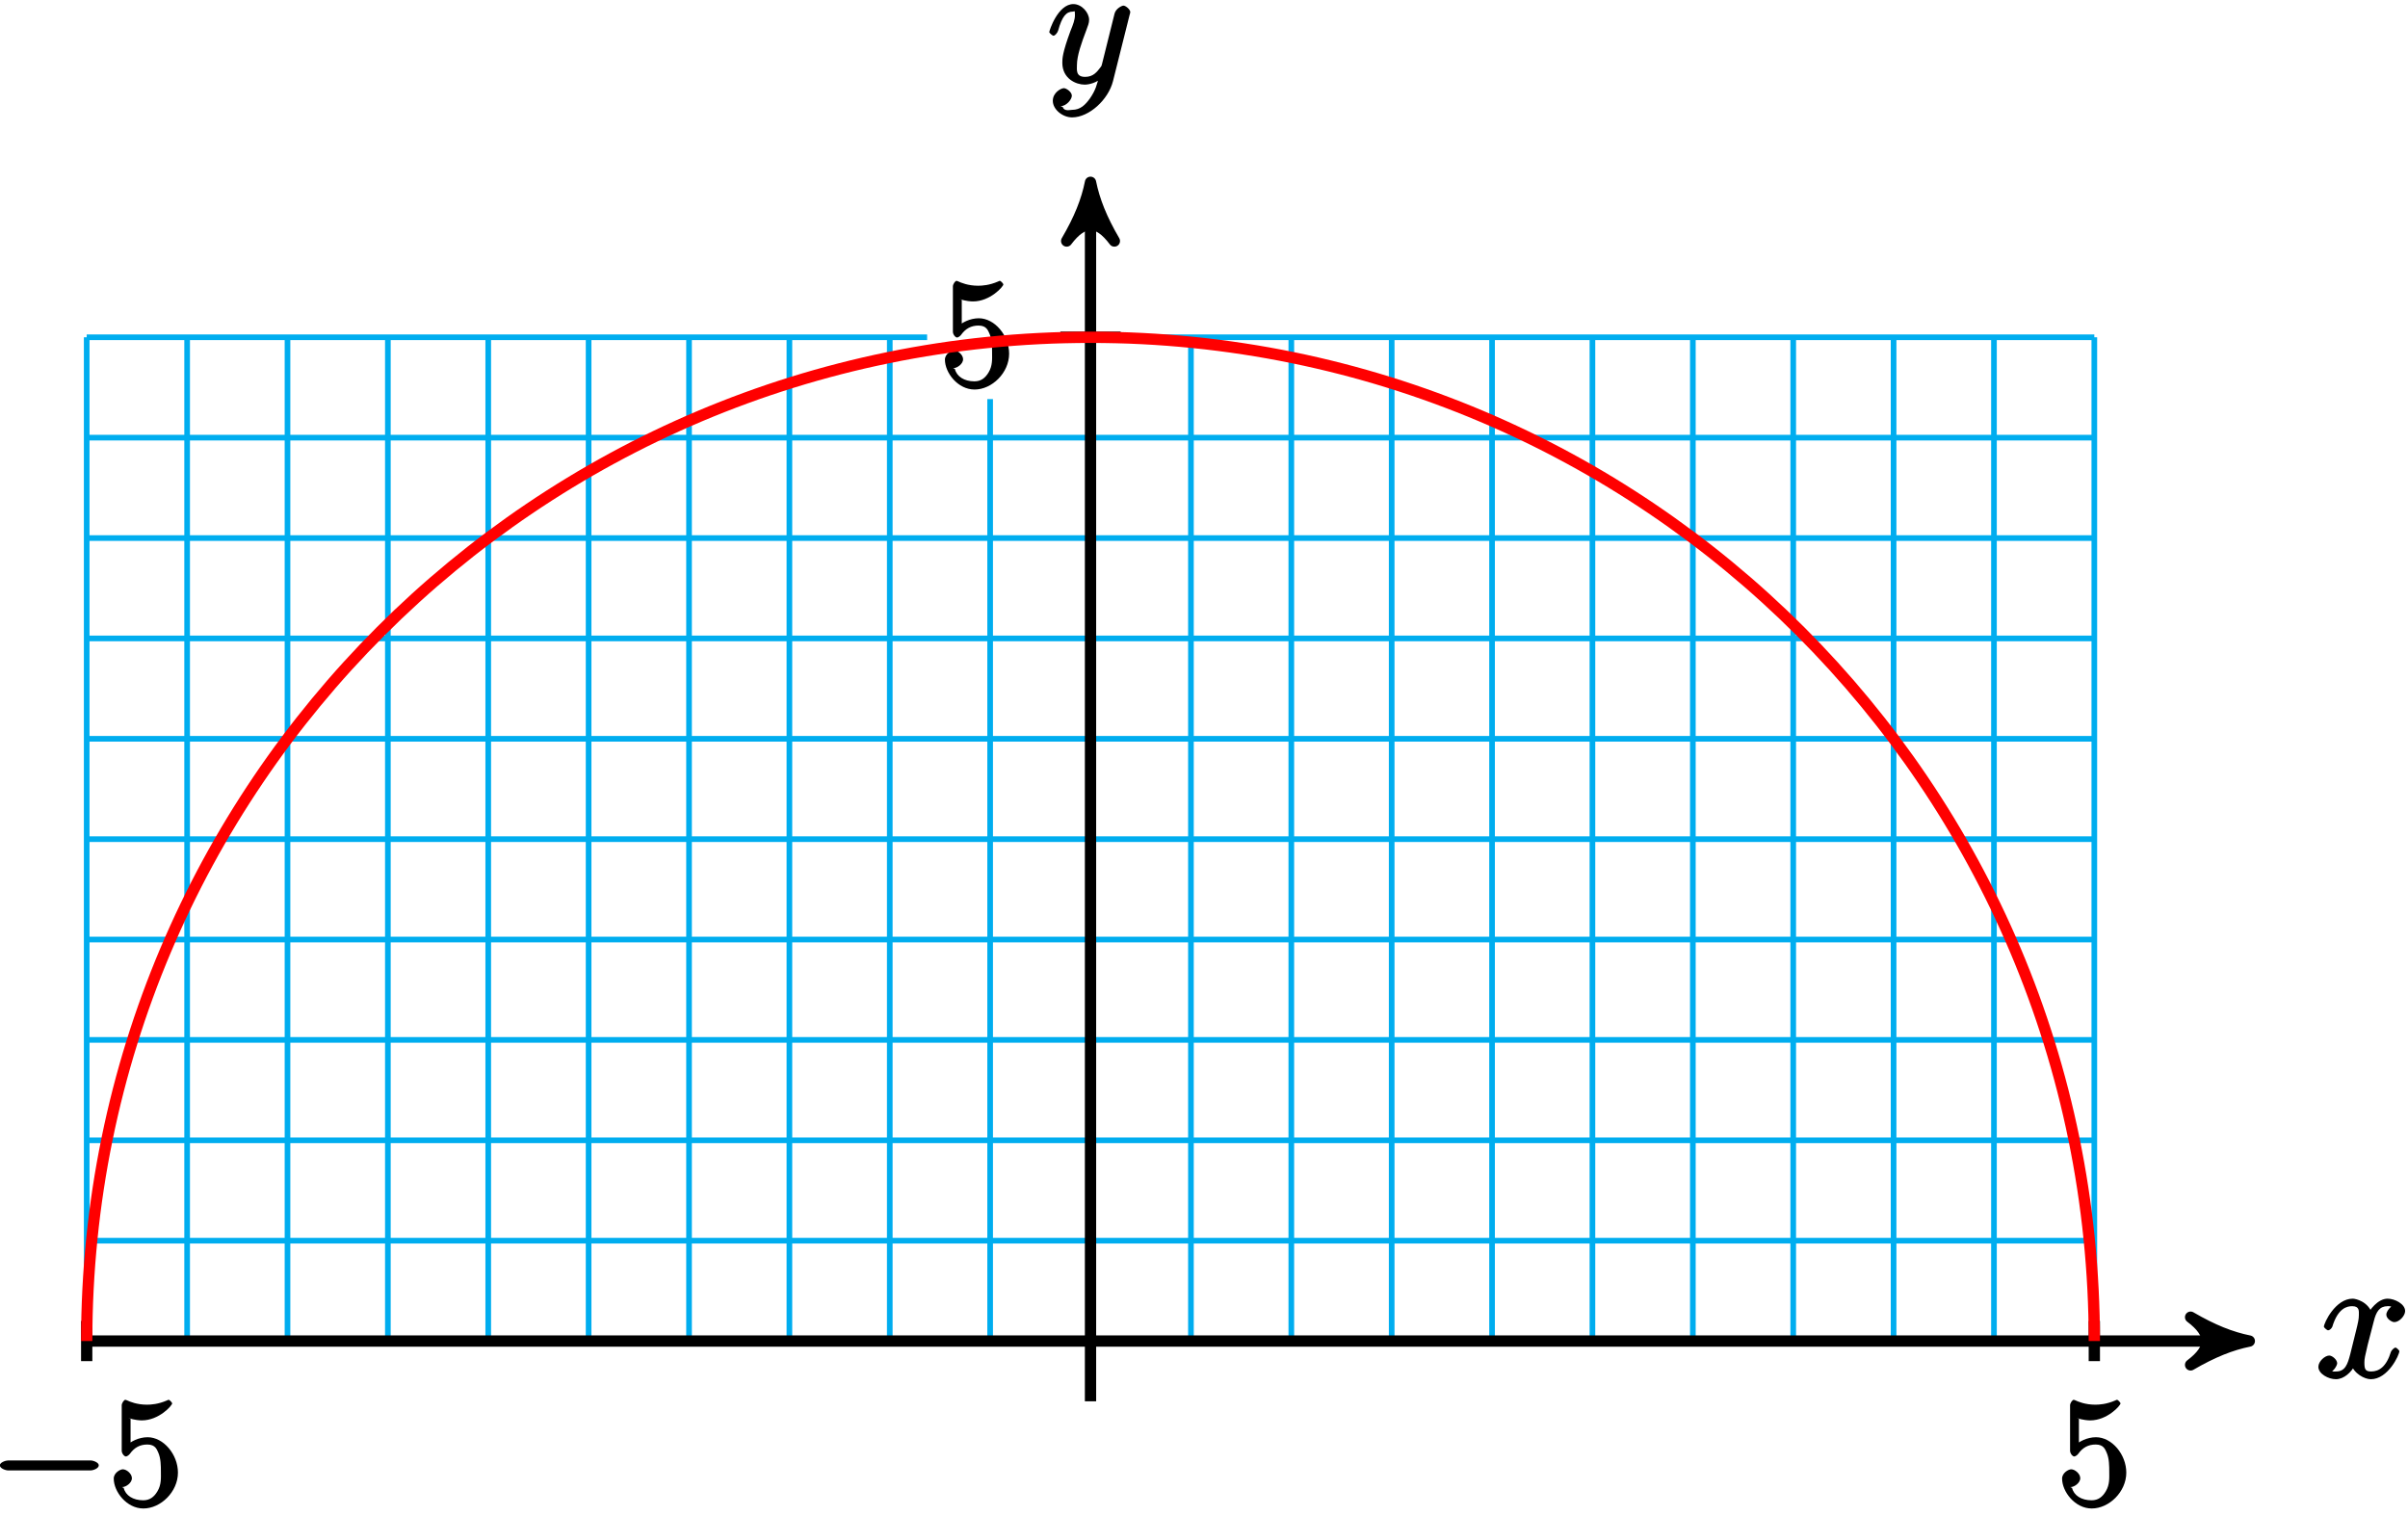
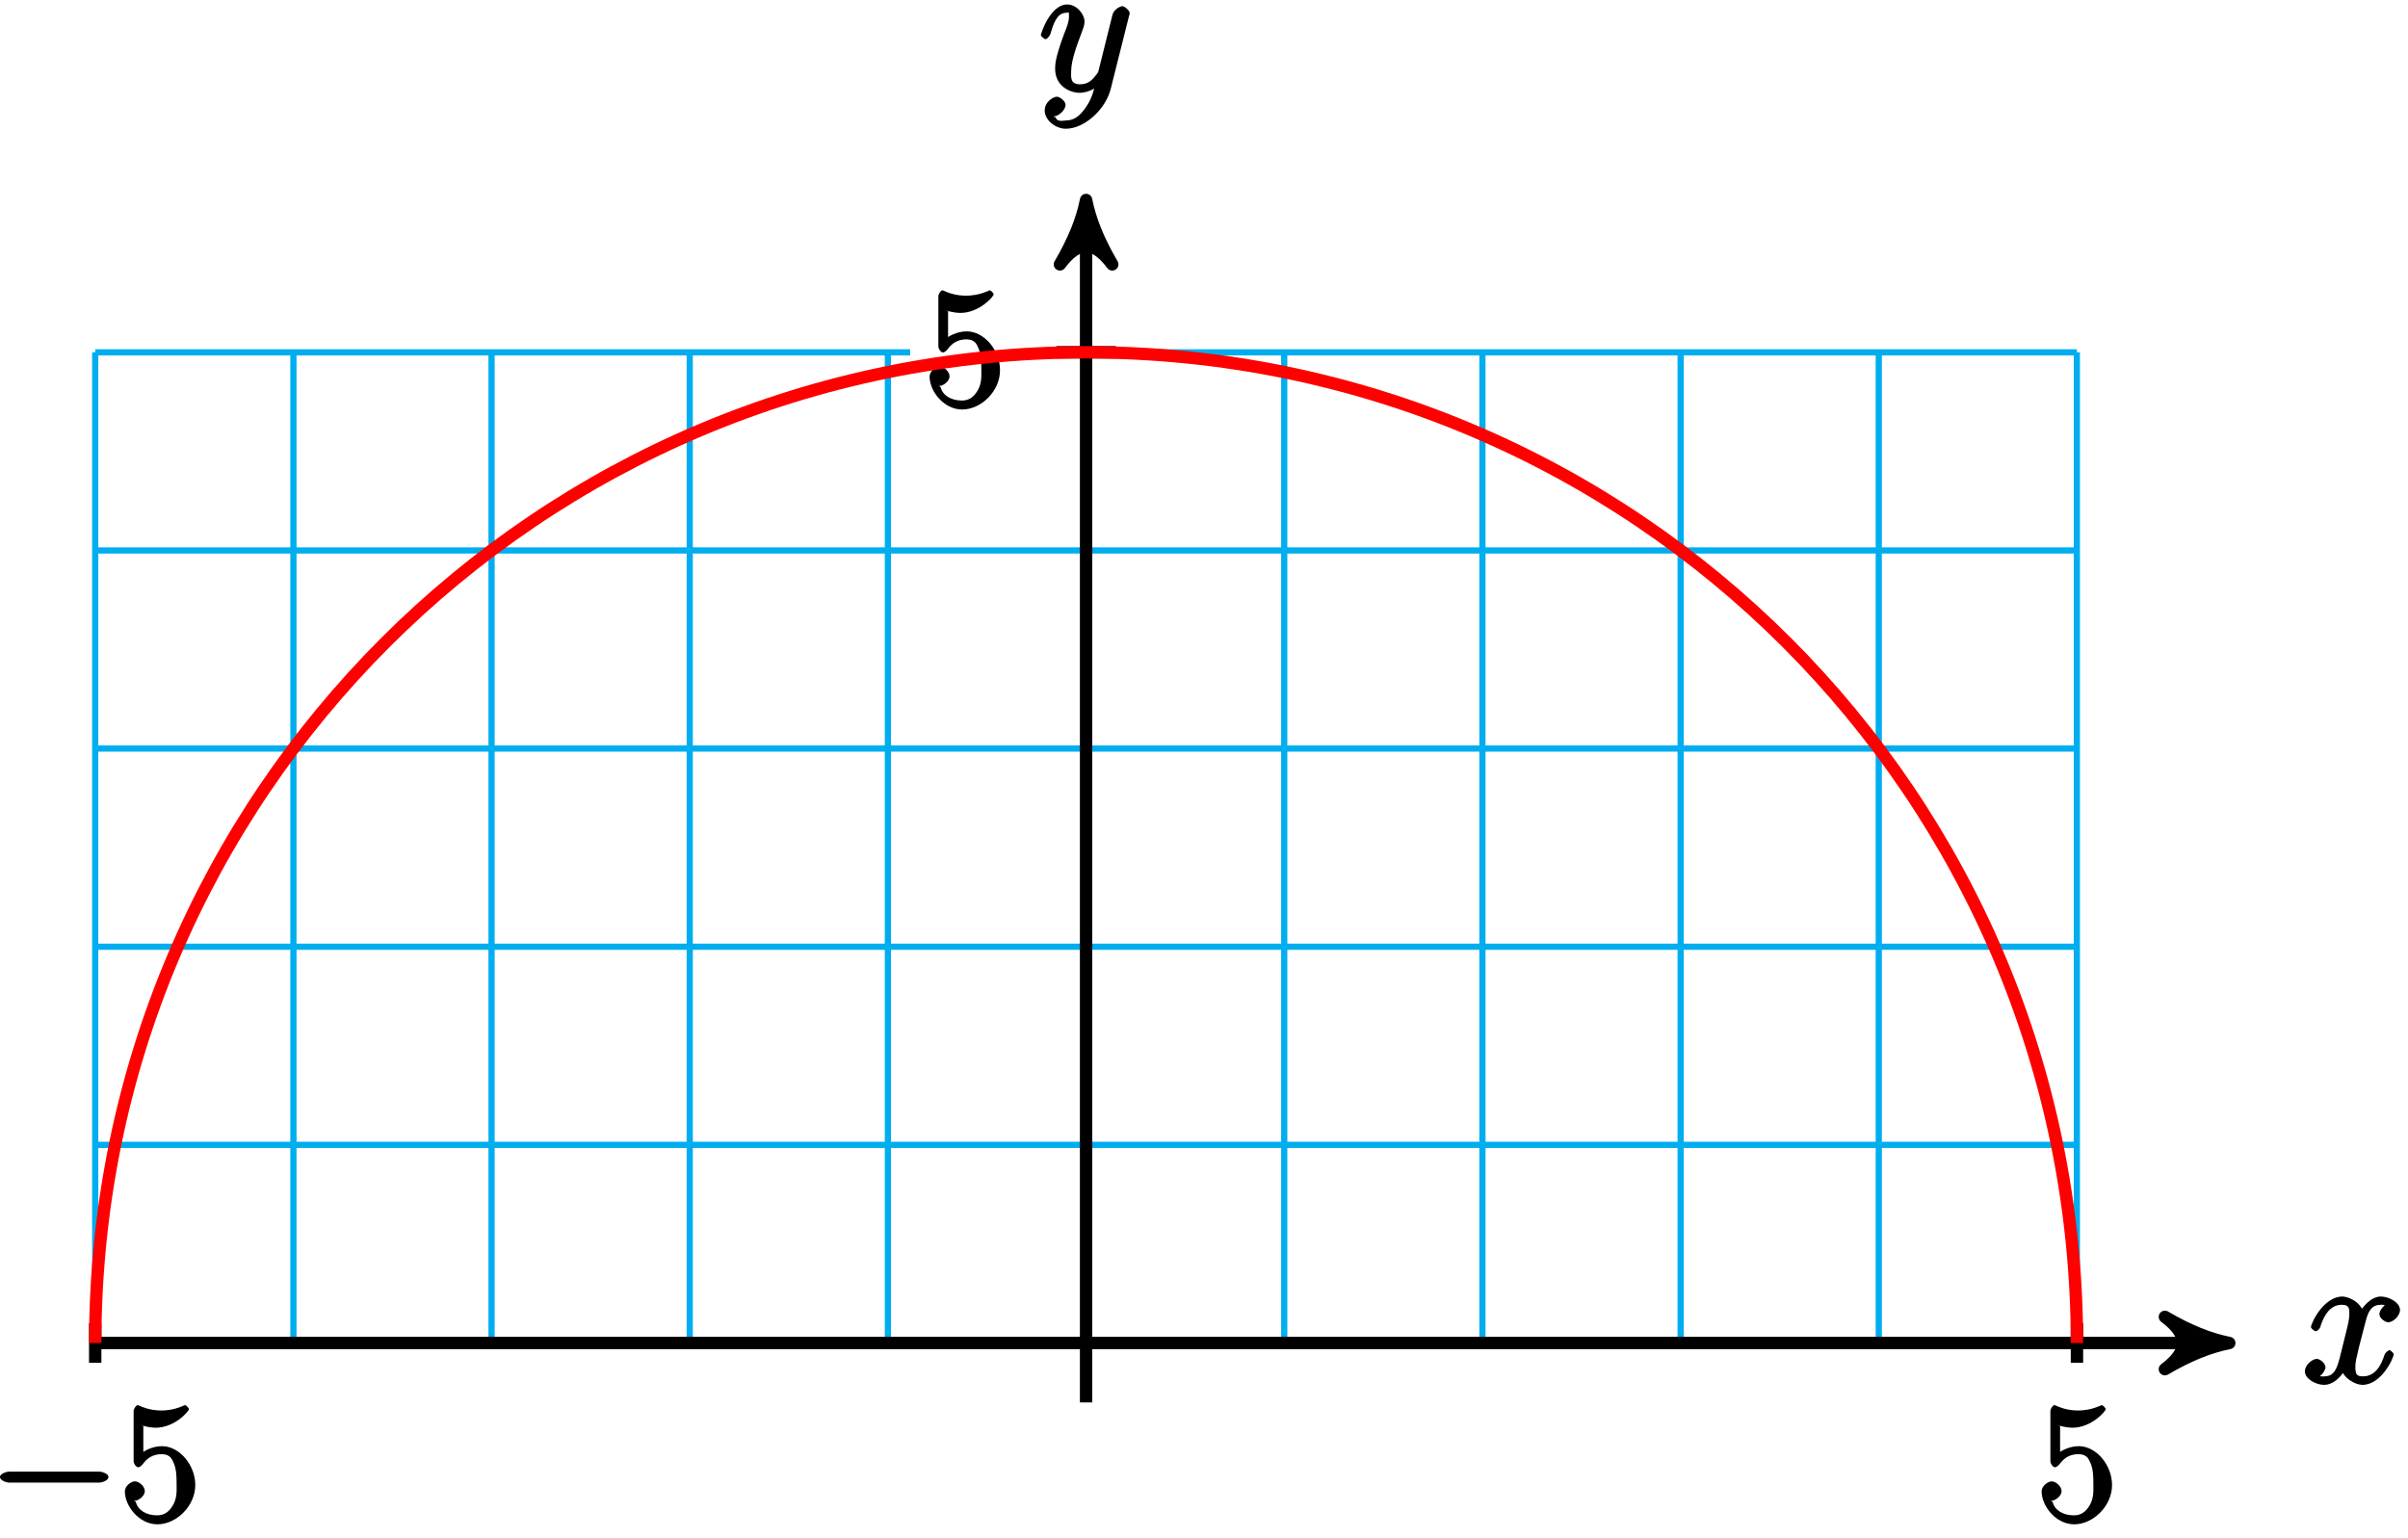
- <svg xmlns="http://www.w3.org/2000/svg" xmlns:xlink="http://www.w3.org/1999/xlink" width="170pt" height="107pt" viewBox="0 0 170 107" version="1.1">
+ <svg xmlns="http://www.w3.org/2000/svg" xmlns:xlink="http://www.w3.org/1999/xlink" width="155pt" height="99pt" viewBox="0 0 155 99" version="1.1">
  <defs>
    <g>
      <symbol overflow="visible" id="glyph0-0">
        <path style="stroke:none;" d="" />
      </symbol>
      <symbol overflow="visible" id="glyph0-1">
        <path style="stroke:none;" d="M 5.672 -5.172 C 5.281 -5.109 4.969 -4.656 4.969 -4.438 C 4.969 -4.141 5.359 -3.906 5.531 -3.906 C 5.891 -3.906 6.297 -4.359 6.297 -4.688 C 6.297 -5.188 5.562 -5.562 5.062 -5.562 C 4.344 -5.562 3.766 -4.703 3.656 -4.469 L 3.984 -4.469 C 3.703 -5.359 2.812 -5.562 2.594 -5.562 C 1.375 -5.562 0.562 -3.844 0.562 -3.578 C 0.562 -3.531 0.781 -3.328 0.859 -3.328 C 0.953 -3.328 1.094 -3.438 1.156 -3.578 C 1.562 -4.922 2.219 -5.031 2.562 -5.031 C 3.094 -5.031 3.031 -4.672 3.031 -4.391 C 3.031 -4.125 2.969 -3.844 2.828 -3.281 L 2.422 -1.641 C 2.234 -0.922 2.062 -0.422 1.422 -0.422 C 1.359 -0.422 1.172 -0.375 0.922 -0.531 L 0.812 -0.281 C 1.25 -0.359 1.5 -0.859 1.5 -1 C 1.5 -1.25 1.156 -1.547 0.938 -1.547 C 0.641 -1.547 0.172 -1.141 0.172 -0.75 C 0.172 -0.25 0.891 0.125 1.406 0.125 C 1.984 0.125 2.5 -0.375 2.75 -0.859 L 2.469 -0.969 C 2.672 -0.266 3.438 0.125 3.875 0.125 C 5.094 0.125 5.891 -1.594 5.891 -1.859 C 5.891 -1.906 5.688 -2.109 5.625 -2.109 C 5.516 -2.109 5.328 -1.906 5.297 -1.812 C 4.969 -0.75 4.453 -0.422 3.906 -0.422 C 3.484 -0.422 3.422 -0.578 3.422 -1.062 C 3.422 -1.328 3.469 -1.516 3.656 -2.312 L 4.078 -3.938 C 4.25 -4.656 4.5 -5.031 5.062 -5.031 C 5.078 -5.031 5.297 -5.062 5.547 -4.906 Z M 5.672 -5.172 " />
      </symbol>
      <symbol overflow="visible" id="glyph0-2">
        <path style="stroke:none;" d="M 3.031 1.094 C 2.703 1.547 2.359 1.906 1.766 1.906 C 1.625 1.906 1.203 2.031 1.109 1.703 C 0.906 1.641 0.969 1.641 0.984 1.641 C 1.344 1.641 1.75 1.188 1.75 0.906 C 1.75 0.641 1.359 0.375 1.188 0.375 C 0.984 0.375 0.406 0.688 0.406 1.266 C 0.406 1.875 1.094 2.438 1.766 2.438 C 2.969 2.438 4.328 1.188 4.656 -0.125 L 5.828 -4.797 C 5.844 -4.859 5.875 -4.922 5.875 -5 C 5.875 -5.172 5.562 -5.453 5.391 -5.453 C 5.281 -5.453 4.859 -5.25 4.766 -4.891 L 3.891 -1.375 C 3.828 -1.156 3.875 -1.25 3.781 -1.109 C 3.531 -0.781 3.266 -0.422 2.688 -0.422 C 2.016 -0.422 2.109 -0.922 2.109 -1.25 C 2.109 -1.922 2.438 -2.844 2.766 -3.703 C 2.891 -4.047 2.969 -4.219 2.969 -4.453 C 2.969 -4.953 2.453 -5.562 1.859 -5.562 C 0.766 -5.562 0.156 -3.688 0.156 -3.578 C 0.156 -3.531 0.375 -3.328 0.453 -3.328 C 0.562 -3.328 0.734 -3.531 0.781 -3.688 C 1.062 -4.703 1.359 -5.031 1.828 -5.031 C 1.938 -5.031 1.969 -5.172 1.969 -4.781 C 1.969 -4.469 1.844 -4.125 1.656 -3.672 C 1.078 -2.109 1.078 -1.703 1.078 -1.422 C 1.078 -0.281 2.062 0.125 2.656 0.125 C 3 0.125 3.531 -0.031 3.844 -0.344 L 3.688 -0.516 C 3.516 0.141 3.438 0.5 3.031 1.094 Z M 3.031 1.094 " />
      </symbol>
      <symbol overflow="visible" id="glyph1-0">
        <path style="stroke:none;" d="" />
      </symbol>
      <symbol overflow="visible" id="glyph1-1">
        <path style="stroke:none;" d="M 1.375 -6.172 C 1.844 -6.016 2.219 -6 2.344 -6 C 3.547 -6 4.484 -7.047 4.484 -7.203 C 4.484 -7.25 4.312 -7.453 4.234 -7.453 C 4.219 -7.453 4.203 -7.453 4.109 -7.406 C 3.5 -7.141 2.984 -7.109 2.703 -7.109 C 1.984 -7.109 1.484 -7.328 1.281 -7.422 C 1.203 -7.453 1.188 -7.453 1.172 -7.453 C 1.094 -7.453 0.922 -7.234 0.922 -7.062 L 0.922 -3.859 C 0.922 -3.672 1.094 -3.453 1.219 -3.453 C 1.266 -3.453 1.406 -3.516 1.5 -3.641 C 1.812 -4.078 2.203 -4.297 2.734 -4.297 C 3.312 -4.297 3.406 -3.922 3.5 -3.734 C 3.688 -3.312 3.688 -2.781 3.688 -2.375 C 3.688 -1.969 3.734 -1.469 3.438 -0.984 C 3.203 -0.594 2.906 -0.359 2.438 -0.359 C 1.719 -0.359 1.188 -0.703 1.062 -1.234 C 0.875 -1.312 0.953 -1.297 1 -1.297 C 1.188 -1.297 1.641 -1.562 1.641 -1.922 C 1.641 -2.234 1.266 -2.547 1 -2.547 C 0.812 -2.547 0.359 -2.297 0.359 -1.891 C 0.359 -0.969 1.266 0.219 2.453 0.219 C 3.672 0.219 4.891 -0.953 4.891 -2.312 C 4.891 -3.594 3.875 -4.812 2.75 -4.812 C 2.125 -4.812 1.531 -4.5 1.25 -4.203 L 1.547 -4.094 L 1.547 -6.109 Z M 1.375 -6.172 " />
      </symbol>
      <symbol overflow="visible" id="glyph2-0">
        <path style="stroke:none;" d="" />
      </symbol>
      <symbol overflow="visible" id="glyph2-1">
        <path style="stroke:none;" d="M 7.094 -2.469 C 7.281 -2.469 7.672 -2.609 7.672 -2.828 C 7.672 -3.031 7.281 -3.172 7.094 -3.172 L 1.266 -3.172 C 1.094 -3.172 0.688 -3.031 0.688 -2.828 C 0.688 -2.609 1.094 -2.469 1.266 -2.469 Z M 7.094 -2.469 " />
      </symbol>
    </g>
  </defs>
  <g id="surface1">
-     <path style="fill:none;stroke-width:0.399;stroke-linecap:butt;stroke-linejoin:miter;stroke:rgb(0%,67.839%,93.729%);stroke-opacity:1;stroke-miterlimit:10;" d="M -70.869 0 L 70.865 0 M -70.869 7.086 L 70.865 7.086 M -70.869 14.172 L 70.865 14.172 M -70.869 21.262 L 70.865 21.262 M -70.869 28.348 L 70.865 28.348 M -70.869 35.434 L 70.865 35.434 M -70.869 42.52 L 70.865 42.52 M -70.869 49.606 L 70.865 49.606 M -70.869 56.692 L 70.865 56.692 M -70.869 63.782 L 70.865 63.782 M -70.869 70.868 L 70.865 70.868 M -70.869 0 L -70.869 70.868 M -63.779 0 L -63.779 70.868 M -56.693 0 L -56.693 70.868 M -49.607 0 L -49.607 70.868 M -42.521 0 L -42.521 70.868 M -35.435 0 L -35.435 70.868 M -28.345 0 L -28.345 70.868 M -21.26 0 L -21.26 70.868 M -14.174 0 L -14.174 70.868 M -7.088 0 L -7.088 70.868 M -0.002 0 L -0.002 70.868 M 7.088 0 L 7.088 70.868 M 14.174 0 L 14.174 70.868 M 21.26 0 L 21.26 70.868 M 28.346 0 L 28.346 70.868 M 35.432 0 L 35.432 70.868 M 42.522 0 L 42.522 70.868 M 49.608 0 L 49.608 70.868 M 56.694 0 L 56.694 70.868 M 63.78 0 L 63.78 70.868 M 70.865 0 L 70.865 70.868 " transform="matrix(1,0,0,-1,76.99,94.68)" />
-     <path style="fill:none;stroke-width:0.797;stroke-linecap:butt;stroke-linejoin:miter;stroke:rgb(0%,0%,0%);stroke-opacity:1;stroke-miterlimit:10;" d="M -70.869 0 L 80.772 0 " transform="matrix(1,0,0,-1,76.99,94.68)" />
-     <path style="fill-rule:nonzero;fill:rgb(0%,0%,0%);fill-opacity:1;stroke-width:0.797;stroke-linecap:butt;stroke-linejoin:round;stroke:rgb(0%,0%,0%);stroke-opacity:1;stroke-miterlimit:10;" d="M 1.036 0 C -0.257 0.258 -1.554 0.778 -3.109 1.684 C -1.554 0.52 -1.554 -0.519 -3.109 -1.683 C -1.554 -0.777 -0.257 -0.258 1.036 0 Z M 1.036 0 " transform="matrix(1,0,0,-1,157.7612,94.68)" />
+     <path style="fill:none;stroke-width:0.399;stroke-linecap:butt;stroke-linejoin:miter;stroke:rgb(0%,67.839%,93.729%);stroke-opacity:1;stroke-miterlimit:10;" d="M -63.781 -0.001 L 63.781 -0.001 M -63.781 12.757 L 63.781 12.757 M -63.781 25.511 L 63.781 25.511 M -63.781 38.269 L 63.781 38.269 M -63.781 51.023 L 63.781 51.023 M -63.781 63.776 L 63.781 63.776 M -63.781 -0.001 L -63.781 63.78 M -51.023 -0.001 L -51.023 63.78 M -38.269 -0.001 L -38.269 63.78 M -25.512 -0.001 L -25.512 63.78 M -12.758 -0.001 L -12.758 63.78 M 0 -0.001 L 0 63.78 M 12.754 -0.001 L 12.754 63.78 M 25.512 -0.001 L 25.512 63.78 M 38.27 -0.001 L 38.27 63.78 M 51.024 -0.001 L 51.024 63.78 M 63.774 -0.001 L 63.774 63.78 " transform="matrix(1,0,0,-1,69.91,86.46)" />
+     <path style="fill:none;stroke-width:0.797;stroke-linecap:butt;stroke-linejoin:miter;stroke:rgb(0%,0%,0%);stroke-opacity:1;stroke-miterlimit:10;" d="M -63.781 -0.001 L 72.551 -0.001 " transform="matrix(1,0,0,-1,69.91,86.46)" />
+     <path style="fill-rule:nonzero;fill:rgb(0%,0%,0%);fill-opacity:1;stroke-width:0.797;stroke-linecap:butt;stroke-linejoin:round;stroke:rgb(0%,0%,0%);stroke-opacity:1;stroke-miterlimit:10;" d="M 1.036 -0.001 C -0.261 0.261 -1.554 0.776 -3.109 1.683 C -1.554 0.519 -1.554 -0.517 -3.109 -1.685 C -1.554 -0.778 -0.261 -0.259 1.036 -0.001 Z M 1.036 -0.001 " transform="matrix(1,0,0,-1,142.4601,86.46)" />
    <g style="fill:rgb(0%,0%,0%);fill-opacity:1;">
-       <use xlink:href="#glyph0-1" x="163.5" y="97.25" />
+       <use xlink:href="#glyph0-1" x="148.19" y="89.03" />
    </g>
-     <path style="fill:none;stroke-width:0.797;stroke-linecap:butt;stroke-linejoin:miter;stroke:rgb(0%,0%,0%);stroke-opacity:1;stroke-miterlimit:10;" d="M -0.002 -4.254 L -0.002 80.77 " transform="matrix(1,0,0,-1,76.99,94.68)" />
-     <path style="fill-rule:nonzero;fill:rgb(0%,0%,0%);fill-opacity:1;stroke-width:0.797;stroke-linecap:butt;stroke-linejoin:round;stroke:rgb(0%,0%,0%);stroke-opacity:1;stroke-miterlimit:10;" d="M 1.038 0.002 C -0.259 0.26 -1.556 0.775 -3.107 1.685 C -1.556 0.517 -1.556 -0.518 -3.107 -1.682 C -1.556 -0.776 -0.259 -0.26 1.038 0.002 Z M 1.038 0.002 " transform="matrix(0,-1,-1,0,76.99,13.90884)" />
+     <path style="fill:none;stroke-width:0.797;stroke-linecap:butt;stroke-linejoin:miter;stroke:rgb(0%,0%,0%);stroke-opacity:1;stroke-miterlimit:10;" d="M 0 -3.825 L 0 72.55 " transform="matrix(1,0,0,-1,69.91,86.46)" />
+     <path style="fill-rule:nonzero;fill:rgb(0%,0%,0%);fill-opacity:1;stroke-width:0.797;stroke-linecap:butt;stroke-linejoin:round;stroke:rgb(0%,0%,0%);stroke-opacity:1;stroke-miterlimit:10;" d="M 1.035 -0 C -0.258 0.258 -1.555 0.777 -3.11 1.683 C -1.555 0.519 -1.555 -0.52 -3.11 -1.684 C -1.555 -0.777 -0.258 -0.258 1.035 -0 Z M 1.035 -0 " transform="matrix(0,-1,-1,0,69.91,13.90992)" />
    <g style="fill:rgb(0%,0%,0%);fill-opacity:1;">
-       <use xlink:href="#glyph0-2" x="73.92" y="5.85" />
+       <use xlink:href="#glyph0-2" x="66.84" y="5.85" />
    </g>
-     <path style="fill:none;stroke-width:0.797;stroke-linecap:butt;stroke-linejoin:miter;stroke:rgb(0%,0%,0%);stroke-opacity:1;stroke-miterlimit:10;" d="M 2.127 70.868 L -2.127 70.868 " transform="matrix(1,0,0,-1,76.99,94.68)" />
-     <path style=" stroke:none;fill-rule:nonzero;fill:rgb(100%,100%,100%);fill-opacity:1;" d="M 72.512 19.449 L 65.453 19.449 L 65.453 28.176 L 72.512 28.176 Z M 72.512 19.449 " />
+     <path style="fill:none;stroke-width:0.797;stroke-linecap:butt;stroke-linejoin:miter;stroke:rgb(0%,0%,0%);stroke-opacity:1;stroke-miterlimit:10;" d="M 1.914 63.78 L -1.914 63.78 " transform="matrix(1,0,0,-1,69.91,86.46)" />
+     <path style=" stroke:none;fill-rule:nonzero;fill:rgb(100%,100%,100%);fill-opacity:1;" d="M 65.645 18.316 L 58.586 18.316 L 58.586 27.043 L 65.645 27.043 Z M 65.645 18.316 " />
    <g style="fill:rgb(0%,0%,0%);fill-opacity:1;">
-       <use xlink:href="#glyph1-1" x="66.351" y="27.282" />
+       <use xlink:href="#glyph1-1" x="59.479" y="26.144" />
    </g>
-     <path style="fill:none;stroke-width:0.797;stroke-linecap:butt;stroke-linejoin:miter;stroke:rgb(0%,0%,0%);stroke-opacity:1;stroke-miterlimit:10;" d="M -70.869 1.418 L -70.869 -1.418 " transform="matrix(1,0,0,-1,76.99,94.68)" />
-     <path style=" stroke:none;fill-rule:nonzero;fill:rgb(100%,100%,100%);fill-opacity:1;" d="M 13.836 98.449 L -1.594 98.449 L -1.594 108.074 L 13.836 108.074 Z M 13.836 98.449 " />
+     <path style="fill:none;stroke-width:0.797;stroke-linecap:butt;stroke-linejoin:miter;stroke:rgb(0%,0%,0%);stroke-opacity:1;stroke-miterlimit:10;" d="M -63.781 1.276 L -63.781 -1.274 " transform="matrix(1,0,0,-1,69.91,86.46)" />
+     <path style=" stroke:none;fill-rule:nonzero;fill:rgb(100%,100%,100%);fill-opacity:1;" d="M 13.844 90.086 L -1.586 90.086 L -1.586 99.711 L 13.844 99.711 Z M 13.844 90.086 " />
    <g style="fill:rgb(0%,0%,0%);fill-opacity:1;">
-       <use xlink:href="#glyph2-1" x="-0.699" y="106.282" />
+       <use xlink:href="#glyph2-1" x="-0.691" y="97.914" />
    </g>
    <g style="fill:rgb(0%,0%,0%);fill-opacity:1;">
-       <use xlink:href="#glyph1-1" x="7.671" y="106.282" />
+       <use xlink:href="#glyph1-1" x="7.679" y="97.914" />
    </g>
-     <path style="fill:none;stroke-width:0.797;stroke-linecap:butt;stroke-linejoin:miter;stroke:rgb(0%,0%,0%);stroke-opacity:1;stroke-miterlimit:10;" d="M 70.865 1.418 L 70.865 -1.418 " transform="matrix(1,0,0,-1,76.99,94.68)" />
-     <path style=" stroke:none;fill-rule:nonzero;fill:rgb(100%,100%,100%);fill-opacity:1;" d="M 151.387 98.449 L 144.328 98.449 L 144.328 107.176 L 151.387 107.176 Z M 151.387 98.449 " />
+     <path style="fill:none;stroke-width:0.797;stroke-linecap:butt;stroke-linejoin:miter;stroke:rgb(0%,0%,0%);stroke-opacity:1;stroke-miterlimit:10;" d="M 63.781 1.276 L 63.781 -1.274 " transform="matrix(1,0,0,-1,69.91,86.46)" />
+     <path style=" stroke:none;fill-rule:nonzero;fill:rgb(100%,100%,100%);fill-opacity:1;" d="M 137.219 90.086 L 130.16 90.086 L 130.16 98.812 L 137.219 98.812 Z M 137.219 90.086 " />
    <g style="fill:rgb(0%,0%,0%);fill-opacity:1;">
-       <use xlink:href="#glyph1-1" x="145.221" y="106.282" />
+       <use xlink:href="#glyph1-1" x="131.059" y="97.914" />
    </g>
-     <path style="fill:none;stroke-width:0.797;stroke-linecap:butt;stroke-linejoin:miter;stroke:rgb(100%,0%,0%);stroke-opacity:1;stroke-miterlimit:10;" d="M 70.865 0 C 70.865 39.141 39.139 70.868 -0.002 70.868 C -39.138 70.868 -70.869 39.141 -70.869 0 " transform="matrix(1,0,0,-1,76.99,94.68)" />
+     <path style="fill:none;stroke-width:0.797;stroke-linecap:butt;stroke-linejoin:miter;stroke:rgb(100%,0%,0%);stroke-opacity:1;stroke-miterlimit:10;" d="M 63.781 -0.001 C 63.781 35.226 35.227 63.78 0 63.78 C -35.226 63.78 -63.781 35.226 -63.781 -0.001 " transform="matrix(1,0,0,-1,69.91,86.46)" />
  </g>
</svg>
